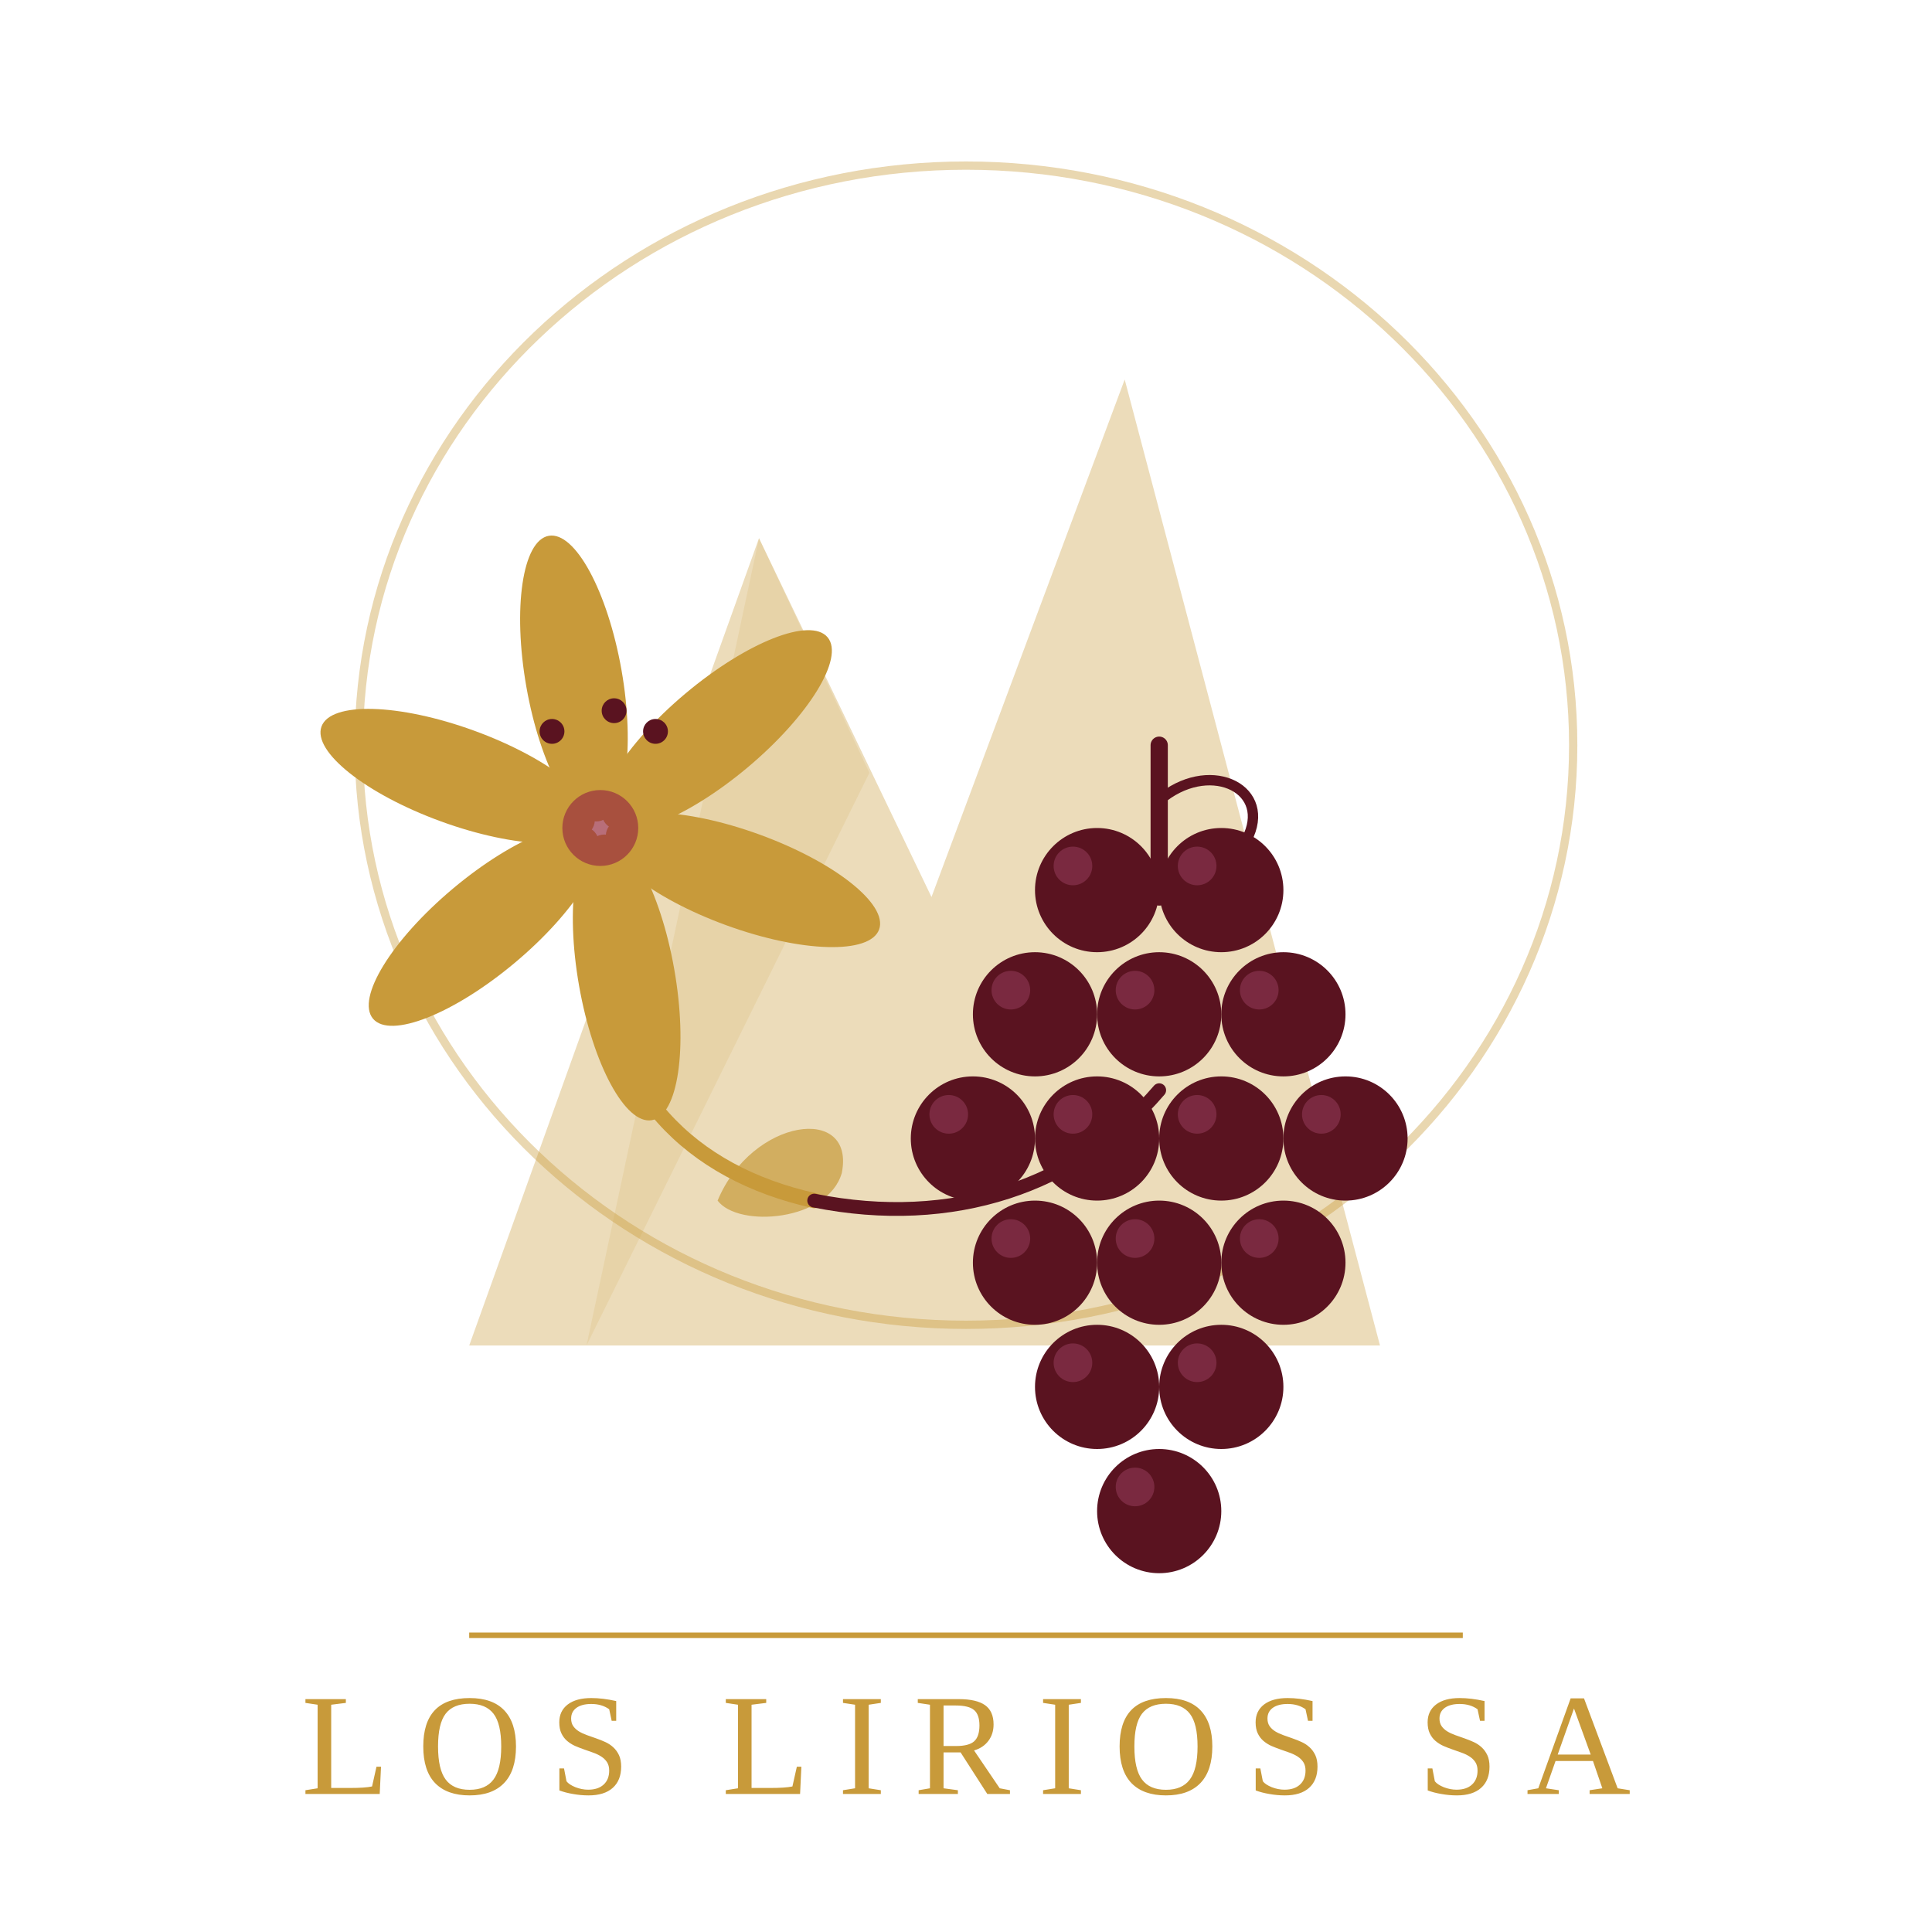
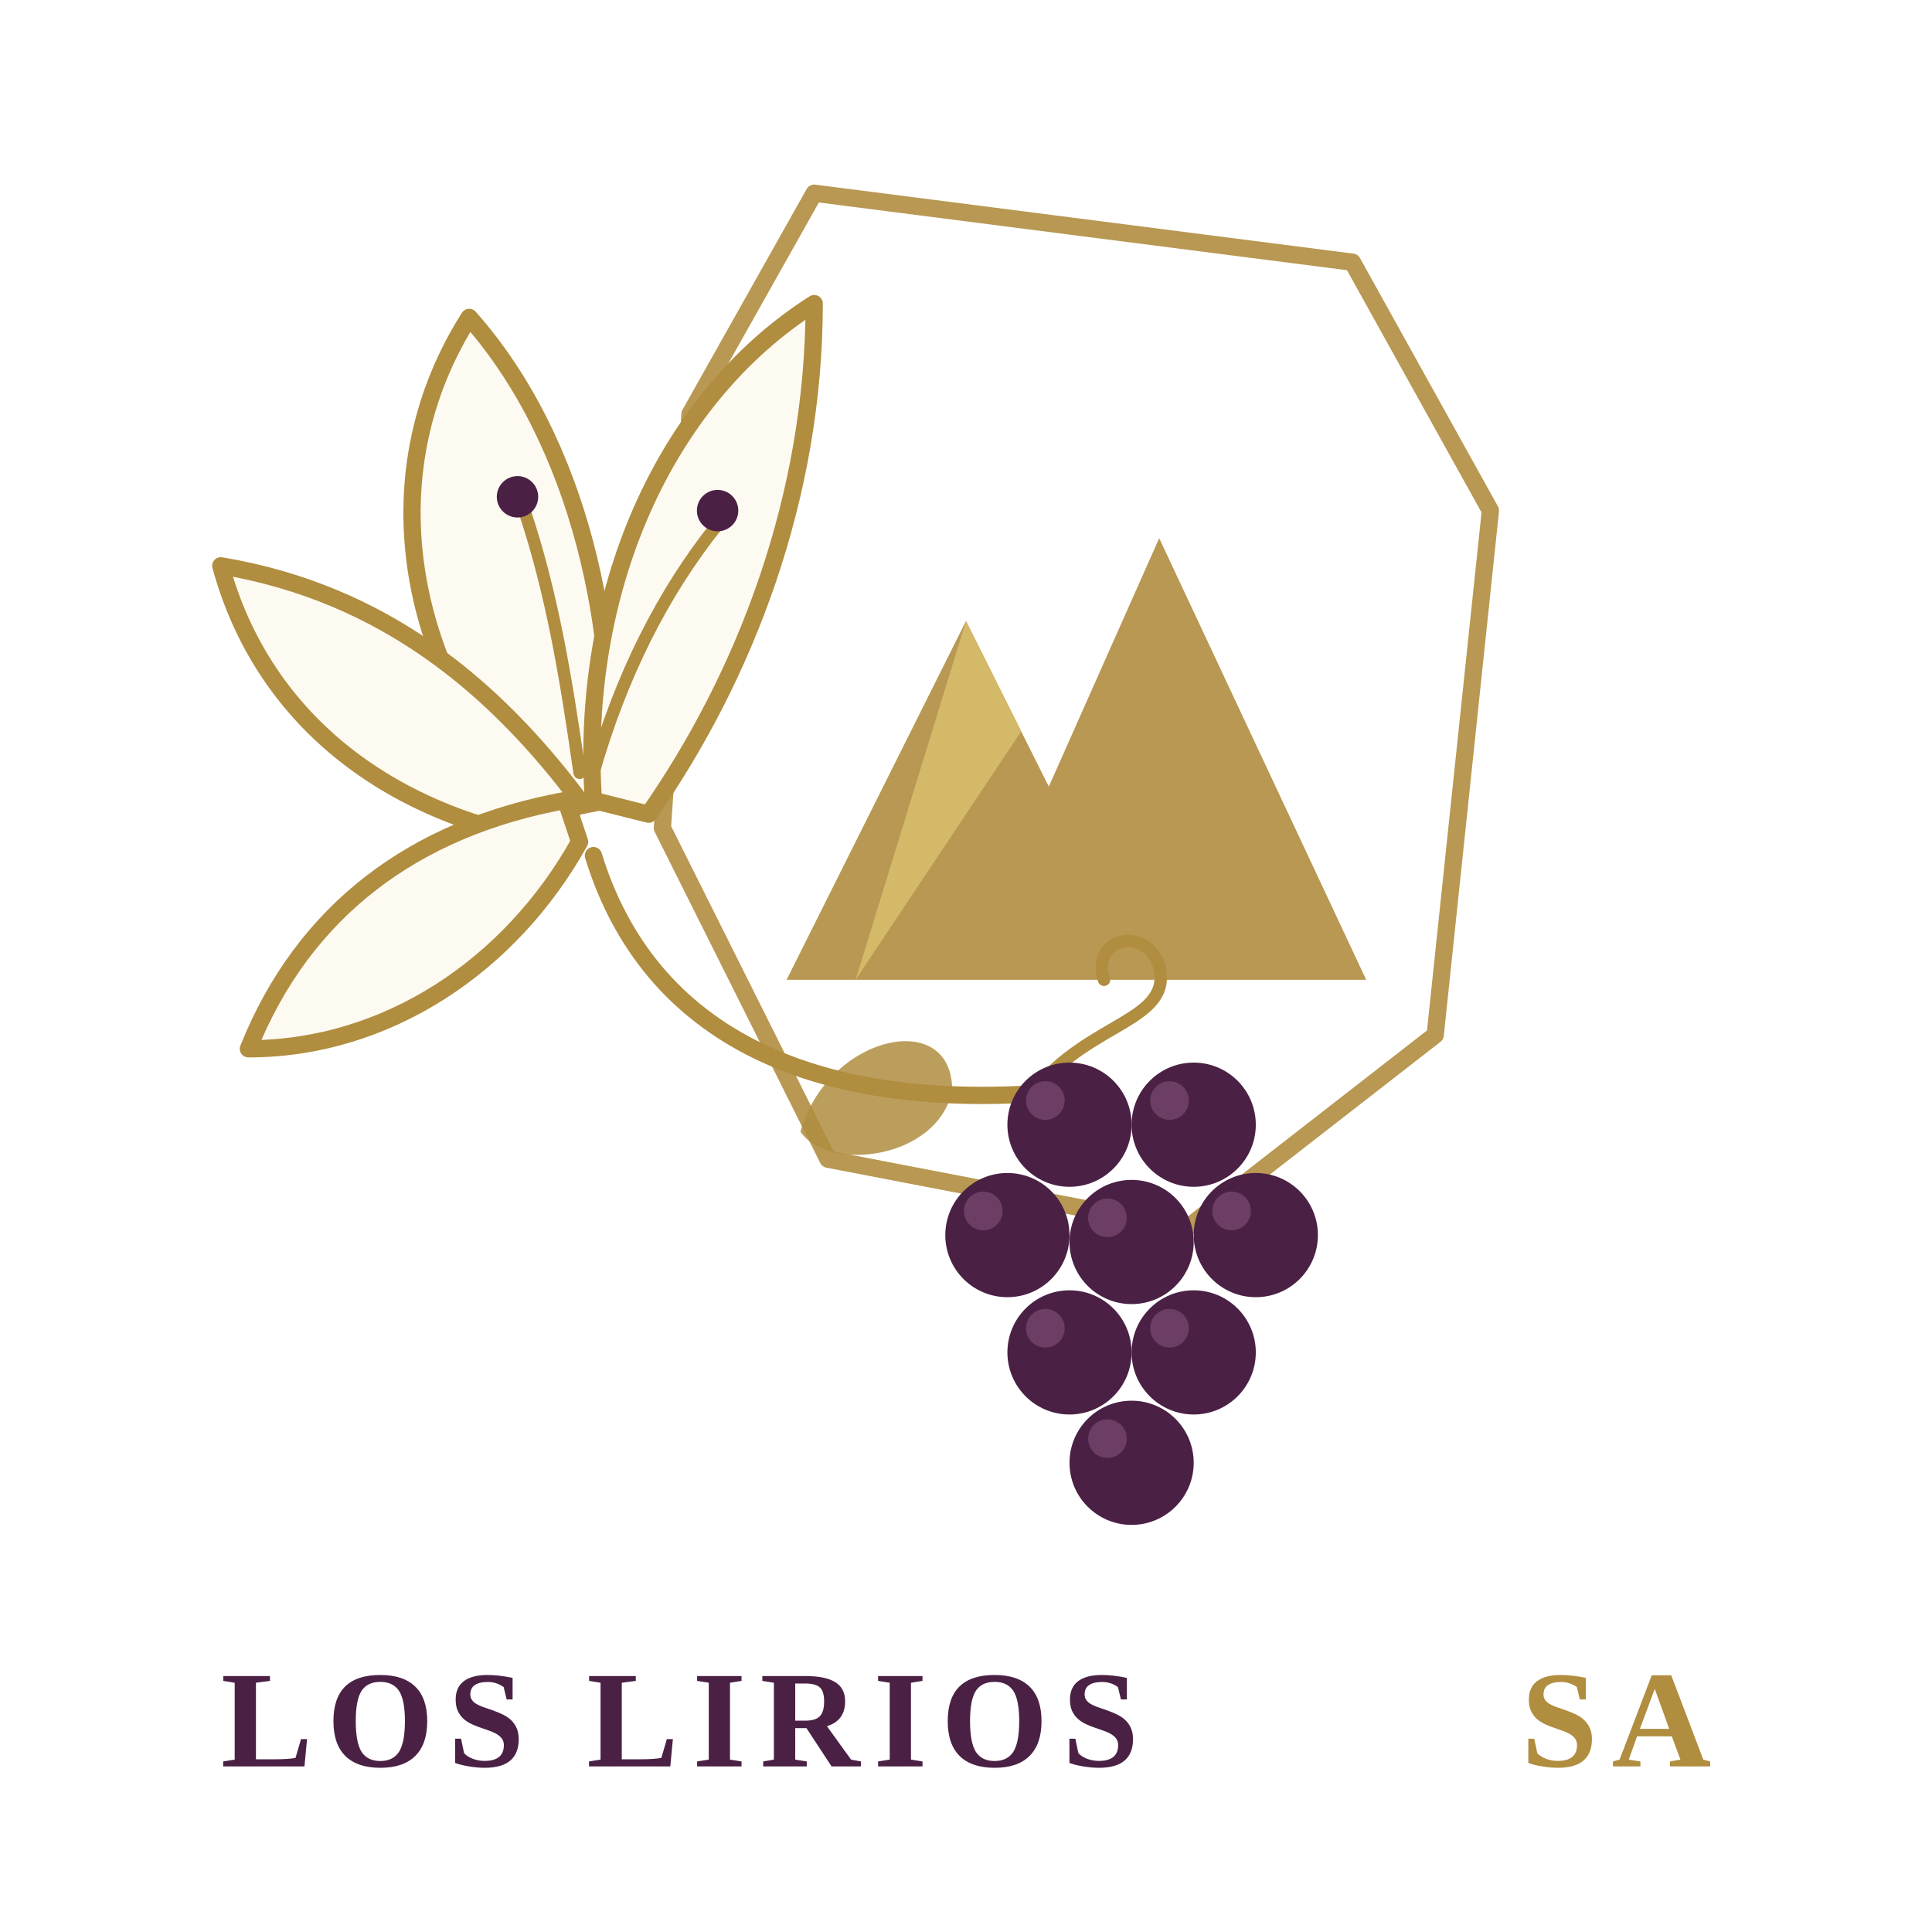
<svg xmlns="http://www.w3.org/2000/svg" viewBox="0 0 280 280" role="img" aria-label="Los Lirios SA">
-   <path d="M68,195 L110,78 L135,130 L163,55 L200,195 Z" fill="#c89a3a" opacity="0.35" />
-   <path d="M85,195 L110,78 L126,112 Z" fill="#d4b060" opacity="0.2" />
-   <ellipse cx="140" cy="108" rx="88" ry="84" stroke="#c89a3a" stroke-width="1.2" fill="none" opacity="0.4" />
-   <path d="M87,138 C88,158 100,170 118,174" stroke="#c89a3a" stroke-width="2.2" fill="none" stroke-linecap="round" />
-   <path d="M104,174 C109,162 124,160 122,170 C120,177 107,178 104,174 Z" fill="#c89a3a" opacity="0.7" />
-   <g transform="translate(87 120)">
-     <ellipse cx="0" cy="-22" rx="7" ry="21" fill="#c89a3a" transform="rotate(-10 0 0)" />
-     <ellipse cx="0" cy="-22" rx="7" ry="21" fill="#c89a3a" transform="rotate(50 0 0)" />
-     <ellipse cx="0" cy="-22" rx="7" ry="21" fill="#c89a3a" transform="rotate(110 0 0)" />
-     <ellipse cx="0" cy="-22" rx="7" ry="21" fill="#c89a3a" transform="rotate(170 0 0)" />
-     <ellipse cx="0" cy="-22" rx="7" ry="21" fill="#c89a3a" transform="rotate(230 0 0)" />
-     <ellipse cx="0" cy="-22" rx="7" ry="21" fill="#c89a3a" transform="rotate(290 0 0)" />
-     <line x1="1" y1="-5" x2="2" y2="-17" stroke="#c89a3a" stroke-width="1.3" stroke-linecap="round" />
-     <line x1="4" y1="-3" x2="8" y2="-14" stroke="#c89a3a" stroke-width="1.3" stroke-linecap="round" />
-     <line x1="-3" y1="-4" x2="-7" y2="-14" stroke="#c89a3a" stroke-width="1.3" stroke-linecap="round" />
-     <circle cx="2" cy="-17" r="1.8" fill="#5a1320" />
-     <circle cx="8" cy="-14" r="1.8" fill="#5a1320" />
-     <circle cx="-7" cy="-14" r="1.8" fill="#5a1320" />
-     <circle cx="0" cy="0" r="5.5" fill="#9a3140" opacity="0.7" />
+   <path d="M118,28 L196,38 L216,74 L208,150 L172,178 L120,168 L96,120 L100,60 Z" fill="none" stroke="#b08d3f" stroke-width="2.5" stroke-linejoin="round" opacity="0.9" />
+   <path d="M114,142 L140,90 L152,114 L168,78 L198,142 Z" fill="#b08d3f" opacity="0.9" />
+   <path d="M124,142 L140,90 L148,106 Z" fill="#d4b969" />
+   <g stroke="#b08d3f" stroke-width="2.5" stroke-linejoin="round" stroke-linecap="round">
+     <path d="M78,118 C58,96 54,68 68,46 C84,64 90,92 88,116 Z" fill="#fdfaf2" />
+     <path d="M86,116 C84,86 96,58 118,44 C118,72 108,98 94,118 Z" fill="#fdfaf2" />
+     <path d="M80,122 C56,118 38,104 32,82 C56,86 72,100 84,116 Z" fill="#fdfaf2" />
+     <path d="M84,122 C74,140 56,152 36,152 C44,132 60,120 82,116 Z" fill="#fdfaf2" />
+     <path d="M86,112 C90,98 96,86 104,76" fill="none" stroke-width="1.8" />
+     <path d="M84,112 C82,98 80,86 76,74" fill="none" stroke-width="1.8" />
+     <circle cx="104" cy="74" r="3" fill="#4a2145" stroke="none" />
+     <circle cx="75" cy="72" r="3" fill="#4a2145" stroke="none" />
  </g>
-   <path d="M118,174 C138,178 156,172 168,158" stroke="#5a1320" stroke-width="2" fill="none" stroke-linecap="round" />
-   <path d="M168,108 C168,120 168,126 168,130" stroke="#5a1320" stroke-width="2.5" fill="none" stroke-linecap="round" />
-   <path d="M168,116 C175,110 184,114 181,121" stroke="#5a1320" stroke-width="1.5" fill="none" stroke-linecap="round" />
-   <circle cx="159" cy="129" r="9" fill="#5a1320" />
-   <circle cx="177" cy="129" r="9" fill="#5a1320" />
-   <circle cx="155.5" cy="125.5" r="2.8" fill="#9a4060" opacity="0.5" />
-   <circle cx="173.5" cy="125.5" r="2.8" fill="#9a4060" opacity="0.5" />
-   <circle cx="150" cy="147" r="9" fill="#5a1320" />
-   <circle cx="168" cy="147" r="9" fill="#5a1320" />
-   <circle cx="186" cy="147" r="9" fill="#5a1320" />
-   <circle cx="146.5" cy="143.5" r="2.8" fill="#9a4060" opacity="0.5" />
-   <circle cx="164.5" cy="143.5" r="2.8" fill="#9a4060" opacity="0.5" />
-   <circle cx="182.5" cy="143.5" r="2.8" fill="#9a4060" opacity="0.5" />
-   <circle cx="141" cy="165" r="9" fill="#5a1320" />
-   <circle cx="159" cy="165" r="9" fill="#5a1320" />
-   <circle cx="177" cy="165" r="9" fill="#5a1320" />
-   <circle cx="195" cy="165" r="9" fill="#5a1320" />
-   <circle cx="137.5" cy="161.5" r="2.8" fill="#9a4060" opacity="0.5" />
-   <circle cx="155.5" cy="161.5" r="2.8" fill="#9a4060" opacity="0.5" />
-   <circle cx="173.5" cy="161.5" r="2.8" fill="#9a4060" opacity="0.5" />
-   <circle cx="191.5" cy="161.5" r="2.8" fill="#9a4060" opacity="0.5" />
-   <circle cx="150" cy="183" r="9" fill="#5a1320" />
-   <circle cx="168" cy="183" r="9" fill="#5a1320" />
-   <circle cx="186" cy="183" r="9" fill="#5a1320" />
-   <circle cx="146.5" cy="179.5" r="2.8" fill="#9a4060" opacity="0.5" />
-   <circle cx="164.5" cy="179.5" r="2.8" fill="#9a4060" opacity="0.5" />
-   <circle cx="182.5" cy="179.5" r="2.8" fill="#9a4060" opacity="0.5" />
-   <circle cx="159" cy="201" r="9" fill="#5a1320" />
-   <circle cx="177" cy="201" r="9" fill="#5a1320" />
-   <circle cx="155.5" cy="197.5" r="2.8" fill="#9a4060" opacity="0.5" />
-   <circle cx="173.5" cy="197.5" r="2.8" fill="#9a4060" opacity="0.5" />
-   <circle cx="168" cy="219" r="9" fill="#5a1320" />
-   <circle cx="164.5" cy="215.5" r="2.8" fill="#9a4060" opacity="0.5" />
-   <line x1="68" y1="237" x2="212" y2="237" stroke="#c89a3a" stroke-width="0.8" />
-   <text x="140" y="260" text-anchor="middle" font-family="Georgia, 'Times New Roman', serif" font-size="21" font-weight="400" letter-spacing="4" fill="#c89a3a">LOS LIRIOS SA</text>
+   <path d="M86,124 C94,150 118,162 156,158" stroke="#b08d3f" stroke-width="2.5" fill="none" stroke-linecap="round" />
+   <path d="M116,164 C120,150 138,146 138,158 C136,168 120,170 116,164 Z" fill="#b08d3f" opacity="0.85" />
+   <path d="M150,158 C158,148 170,148 168,140 C166,134 158,136 160,142" stroke="#b08d3f" stroke-width="1.8" fill="none" stroke-linecap="round" />
+   <g fill="#4a2145">
+     <circle cx="155" cy="163" r="9" />
+     <circle cx="173" cy="163" r="9" />
+     <circle cx="146" cy="179" r="9" />
+     <circle cx="164" cy="180" r="9" />
+     <circle cx="182" cy="179" r="9" />
+     <circle cx="155" cy="196" r="9" />
+     <circle cx="173" cy="196" r="9" />
+     <circle cx="164" cy="212" r="9" />
+   </g>
+   <g fill="#8a5580" opacity="0.55">
+     <circle cx="151.5" cy="159.5" r="2.8" />
+     <circle cx="169.5" cy="159.5" r="2.8" />
+     <circle cx="142.5" cy="175.5" r="2.8" />
+     <circle cx="160.5" cy="176.5" r="2.8" />
+     <circle cx="178.5" cy="175.5" r="2.8" />
+     <circle cx="151.5" cy="192.5" r="2.8" />
+     <circle cx="169.5" cy="192.5" r="2.8" />
+     <circle cx="160.5" cy="208.5" r="2.8" />
+   </g>
+   <text x="32" y="256" text-anchor="start" font-family="Georgia, 'Times New Roman', serif" font-size="20" font-weight="600" letter-spacing="2" fill="#4a2145">LOS LIRIOS</text>
+   <text x="248" y="256" text-anchor="end" font-family="Georgia, 'Times New Roman', serif" font-size="20" font-weight="600" letter-spacing="2" fill="#b08d3f">SA</text>
</svg>
